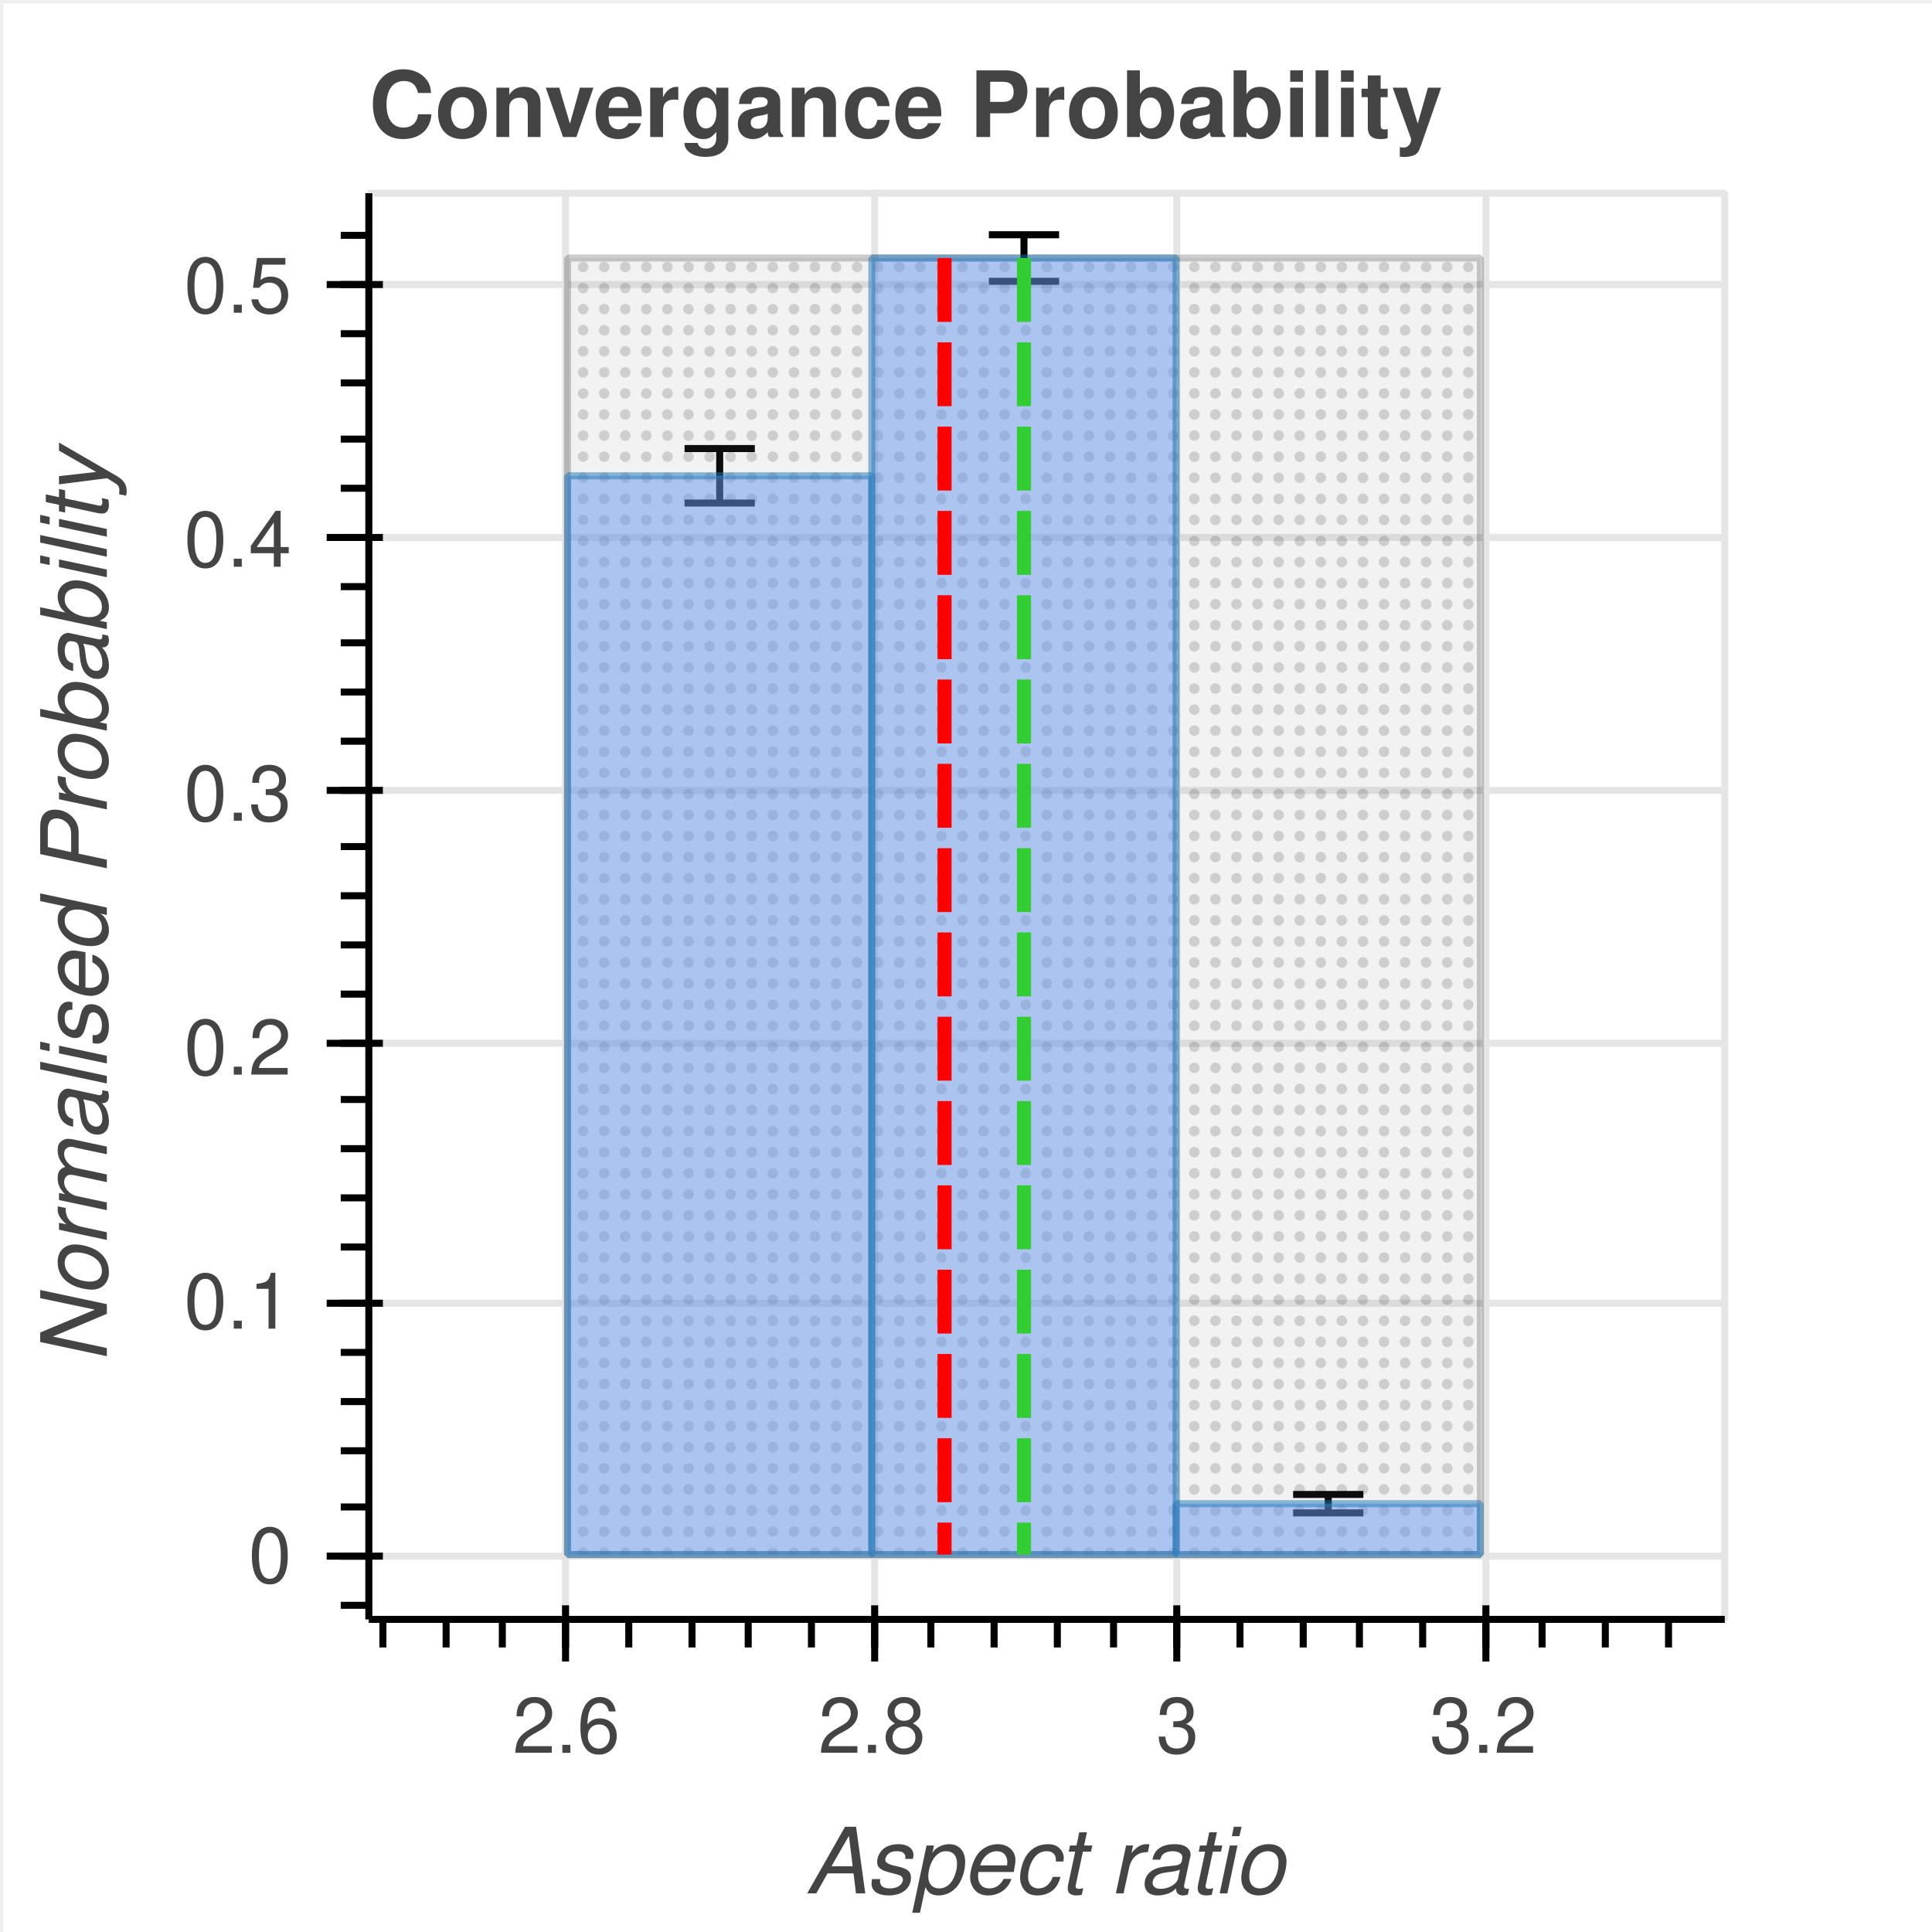
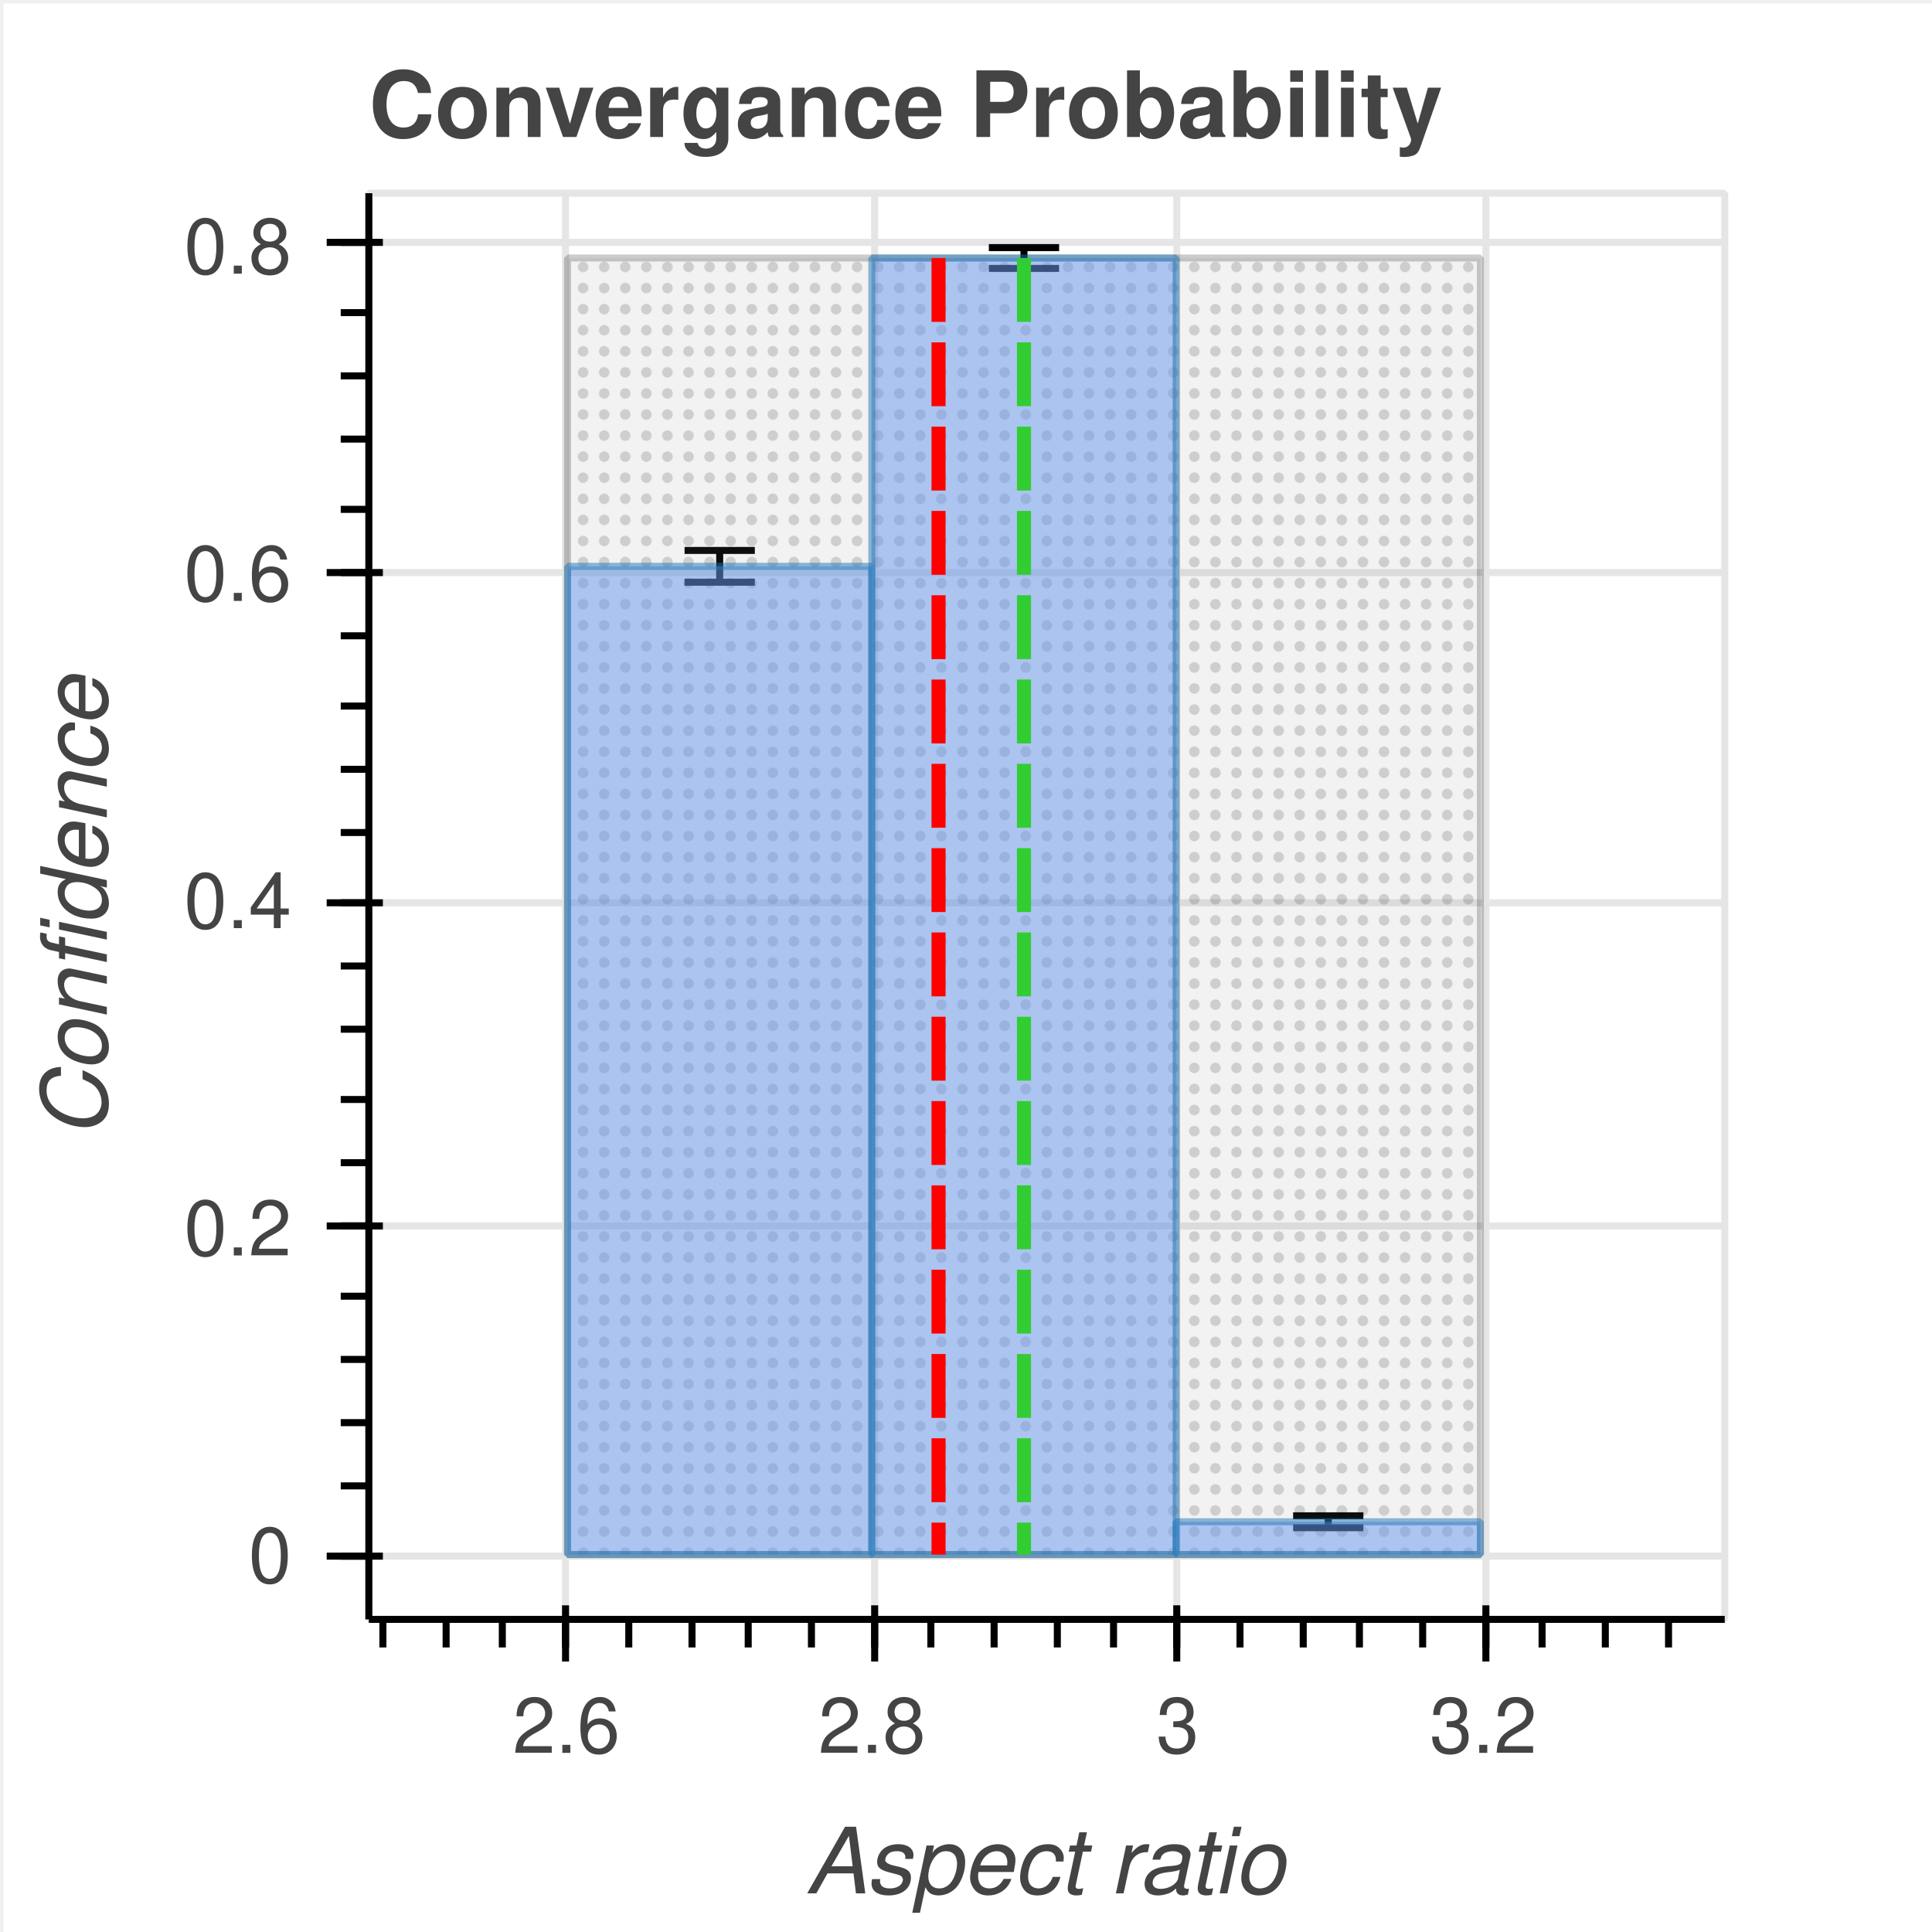
<svg xmlns="http://www.w3.org/2000/svg" version="1.1" width="275" height="275">
  <defs>
-     <clipPath id="laTVsbkPfVzE">
+     <clipPath id="gWTbVbXtnvXB">
      <path fill="none" stroke="none" d="M 52.5 27.5 L 245.5 27.5 L 245.5 230.5 L 52.5 230.5 L 52.5 27.5 Z" />
    </clipPath>
-     <clipPath id="gXgnuccBGGqM">
+     <clipPath id="QZWzJJRfLPBP">
      <path fill="none" stroke="none" d="M 52.5 27.5 L 245.5 27.5 L 245.5 230.5 L 52.5 230.5 L 52.5 27.5 Z" />
    </clipPath>
-     <clipPath id="HQqlUNKEyHbl">
+     <clipPath id="KqDGFLKnwAQr">
      <path fill="none" stroke="none" d="M 52.5 27.5 L 245.5 27.5 L 245.5 230.5 L 52.5 230.5 L 52.5 27.5 Z" />
    </clipPath>
-     <clipPath id="belxLxJxQmnw">
+     <clipPath id="huTrRsvDvaHs">
      <path fill="none" stroke="none" d="M 52.5 27.5 L 245.5 27.5 L 245.5 230.5 L 52.5 230.5 L 52.5 27.5 Z" />
    </clipPath>
-     <pattern id="DRHCqAQihqNh" width="3" height="3" patternUnits="userSpaceOnUse">
+     <pattern id="oyfHSwmKNWyF" width="3" height="3" patternUnits="userSpaceOnUse">
      <path fill="rgb(0,0,0)" stroke="none" paint-order="stroke" d="M 2.75 2 A 0.75 0.75 0 0 0 1.25 2 A 0.75 0.75 0 0 0 2.75 2" fill-opacity="0.149" />
    </pattern>
-     <clipPath id="ElIytuAWugkw">
+     <clipPath id="iODNmsNiCosS">
      <path fill="none" stroke="none" d="M 52.5 27.5 L 245.5 27.5 L 245.5 230.5 L 52.5 230.5 L 52.5 27.5 Z" />
    </clipPath>
-     <clipPath id="VsXNDxrGpNeX">
+     <clipPath id="JfLMTgaiofxH">
      <path fill="none" stroke="none" d="M 52.5 27.5 L 245.5 27.5 L 245.5 230.5 L 52.5 230.5 L 52.5 27.5 Z" />
    </clipPath>
-     <clipPath id="GrzoHDXXccJD">
+     <clipPath id="KZqKnNnBbRpL">
      <path fill="none" stroke="none" d="M 52.5 27.5 L 245.5 27.5 L 245.5 230.5 L 52.5 230.5 L 52.5 27.5 Z" />
    </clipPath>
-     <clipPath id="apwZUEJEviSq">
+     <clipPath id="wbGCAmyGSroo">
      <path fill="none" stroke="none" d="M 52.5 27.5 L 245.5 27.5 L 245.5 230.5 L 52.5 230.5 L 52.5 27.5 Z" />
    </clipPath>
  </defs>
  <path fill="rgb(255,255,255)" stroke="none" paint-order="stroke" d="M 0.5 0.5 L 275.5 0.5 L 275.5 275.5 L 0.5 275.5 L 0.5 0.5 Z" fill-opacity="1" />
  <rect fill="#FFFFFF" stroke="none" x="52" y="27" width="193" height="203" transform="matrix(1, 0, 0, 1, 0.5, 0.5)" />
  <path fill="rgb(255,255,255)" stroke="none" paint-order="stroke" d="M 52.5 27.5 L 245.5 27.5 L 245.5 230.5 L 52.5 230.5 L 52.5 27.5 Z" fill-opacity="1" />
  <path fill="none" stroke="rgb(229,229,229)" paint-order="fill" d="M 52.5 27.5 L 245.5 27.5 L 245.5 230.5 L 52.5 230.5 L 52.5 27.5 Z" stroke-opacity="1" stroke-linejoin="bevel" stroke-miterlimit="10" />
-   <path fill="none" stroke="rgb(229,229,229)" paint-order="fill" d="M 80.5 230.5 L 80.5 27.5 M 124.5 230.5 L 124.5 27.5 M 167.5 230.5 L 167.5 27.5 M 211.5 230.5 L 211.5 27.5" stroke-opacity="1" stroke-linejoin="bevel" stroke-miterlimit="10" clip-path="url(#laTVsbkPfVzE)" />
-   <path fill="none" stroke="rgb(229,229,229)" paint-order="fill" d="M 52.5 221.5 L 245.5 221.5 M 52.5 185.5 L 245.5 185.5 M 52.5 148.5 L 245.5 148.5 M 52.5 112.5 L 245.5 112.5 M 52.5 76.5 L 245.5 76.5 M 52.5 40.5 L 245.5 40.5" stroke-opacity="1" stroke-linejoin="bevel" stroke-miterlimit="10" clip-path="url(#gXgnuccBGGqM)" />
-   <path fill="none" stroke="rgb(0,0,0)" paint-order="fill" d="M 102.441 63.849 L 102.441 71.604" stroke-opacity="1" stroke-linejoin="bevel" stroke-miterlimit="10" clip-path="url(#HQqlUNKEyHbl)" />
-   <path fill="none" stroke="rgb(0,0,0)" paint-order="fill" d="M 145.752 33.414 L 145.752 40.041" stroke-opacity="1" stroke-linejoin="bevel" stroke-miterlimit="10" clip-path="url(#HQqlUNKEyHbl)" />
-   <path fill="none" stroke="rgb(0,0,0)" paint-order="fill" d="M 189.062 212.72 L 189.062 215.346" stroke-opacity="1" stroke-linejoin="bevel" stroke-miterlimit="10" clip-path="url(#HQqlUNKEyHbl)" />
-   <path fill="none" stroke="rgb(0,0,0)" paint-order="fill" d="M 97.441 63.849 L 107.441 63.849" stroke-opacity="1" stroke-linejoin="bevel" stroke-miterlimit="10" clip-path="url(#HQqlUNKEyHbl)" />
-   <path fill="none" stroke="rgb(0,0,0)" paint-order="fill" d="M 140.752 33.414 L 150.752 33.414" stroke-opacity="1" stroke-linejoin="bevel" stroke-miterlimit="10" clip-path="url(#HQqlUNKEyHbl)" />
-   <path fill="none" stroke="rgb(0,0,0)" paint-order="fill" d="M 184.062 212.72 L 194.062 212.72" stroke-opacity="1" stroke-linejoin="bevel" stroke-miterlimit="10" clip-path="url(#HQqlUNKEyHbl)" />
-   <path fill="none" stroke="rgb(0,0,0)" paint-order="fill" d="M 107.441 71.604 L 97.441 71.604" stroke-opacity="1" stroke-linejoin="bevel" stroke-miterlimit="10" clip-path="url(#HQqlUNKEyHbl)" />
-   <path fill="none" stroke="rgb(0,0,0)" paint-order="fill" d="M 150.752 40.041 L 140.752 40.041" stroke-opacity="1" stroke-linejoin="bevel" stroke-miterlimit="10" clip-path="url(#HQqlUNKEyHbl)" />
-   <path fill="none" stroke="rgb(0,0,0)" paint-order="fill" d="M 194.062 215.346 L 184.062 215.346" stroke-opacity="1" stroke-linejoin="bevel" stroke-miterlimit="10" clip-path="url(#HQqlUNKEyHbl)" />
-   <path fill="rgb(128,128,128)" stroke="none" paint-order="stroke" d="M 80.786 36.727 L 210.718 36.727 L 210.718 221.273 L 80.786 221.273 L 80.786 36.727 Z" fill-opacity="0.102" clip-path="url(#belxLxJxQmnw)" />
-   <path fill="url(#DRHCqAQihqNh)" stroke="rgb(0,0,0)" paint-order="fill" d="M 80.786 36.727 L 210.718 36.727 L 210.718 221.273 L 80.786 221.273 L 80.786 36.727 Z" clip-path="url(#belxLxJxQmnw)" stroke-opacity="0.2" stroke-linejoin="bevel" stroke-miterlimit="10" />
-   <path fill="rgb(100,149,237)" stroke="rgb(31,119,180)" paint-order="fill" d="M 80.786 67.726 L 124.096 67.726 L 124.096 221.273 L 80.786 221.273 L 80.786 67.726 Z" fill-opacity="0.502" clip-path="url(#ElIytuAWugkw)" stroke-opacity="0.502" stroke-linejoin="bevel" stroke-miterlimit="10" />
-   <path fill="rgb(100,149,237)" stroke="rgb(31,119,180)" paint-order="fill" d="M 124.096 36.727 L 167.407 36.727 L 167.407 221.273 L 124.096 221.273 L 124.096 36.727 Z" fill-opacity="0.502" clip-path="url(#ElIytuAWugkw)" stroke-opacity="0.502" stroke-linejoin="bevel" stroke-miterlimit="10" />
-   <path fill="rgb(100,149,237)" stroke="rgb(31,119,180)" paint-order="fill" d="M 167.407 214.033 L 210.718 214.033 L 210.718 221.273 L 167.407 221.273 L 167.407 214.033 Z" fill-opacity="0.502" clip-path="url(#ElIytuAWugkw)" stroke-opacity="0.502" stroke-linejoin="bevel" stroke-miterlimit="10" />
+   <path fill="none" stroke="rgb(229,229,229)" paint-order="fill" d="M 80.5 230.5 L 80.5 27.5 M 124.5 230.5 L 124.5 27.5 M 167.5 230.5 L 167.5 27.5 M 211.5 230.5 L 211.5 27.5" stroke-opacity="1" stroke-linejoin="bevel" stroke-miterlimit="10" clip-path="url(#gWTbVbXtnvXB)" />
+   <path fill="none" stroke="rgb(229,229,229)" paint-order="fill" d="M 52.5 221.5 L 245.5 221.5 M 52.5 174.5 L 245.5 174.5 M 52.5 128.5 L 245.5 128.5 M 52.5 81.5 L 245.5 81.5 M 52.5 34.5 L 245.5 34.5" stroke-opacity="1" stroke-linejoin="bevel" stroke-miterlimit="10" clip-path="url(#QZWzJJRfLPBP)" />
+   <path fill="none" stroke="rgb(0,0,0)" paint-order="fill" d="M 102.441 78.348 L 102.441 82.87" stroke-opacity="1" stroke-linejoin="bevel" stroke-miterlimit="10" clip-path="url(#KqDGFLKnwAQr)" />
+   <path fill="none" stroke="rgb(0,0,0)" paint-order="fill" d="M 145.752 35.247 L 145.752 38.208" stroke-opacity="1" stroke-linejoin="bevel" stroke-miterlimit="10" clip-path="url(#KqDGFLKnwAQr)" />
+   <path fill="none" stroke="rgb(0,0,0)" paint-order="fill" d="M 189.062 215.763 L 189.062 217.455" stroke-opacity="1" stroke-linejoin="bevel" stroke-miterlimit="10" clip-path="url(#KqDGFLKnwAQr)" />
+   <path fill="none" stroke="rgb(0,0,0)" paint-order="fill" d="M 97.441 78.348 L 107.441 78.348" stroke-opacity="1" stroke-linejoin="bevel" stroke-miterlimit="10" clip-path="url(#KqDGFLKnwAQr)" />
+   <path fill="none" stroke="rgb(0,0,0)" paint-order="fill" d="M 140.752 35.247 L 150.752 35.247" stroke-opacity="1" stroke-linejoin="bevel" stroke-miterlimit="10" clip-path="url(#KqDGFLKnwAQr)" />
+   <path fill="none" stroke="rgb(0,0,0)" paint-order="fill" d="M 184.062 215.763 L 194.062 215.763" stroke-opacity="1" stroke-linejoin="bevel" stroke-miterlimit="10" clip-path="url(#KqDGFLKnwAQr)" />
+   <path fill="none" stroke="rgb(0,0,0)" paint-order="fill" d="M 107.441 82.87 L 97.441 82.87" stroke-opacity="1" stroke-linejoin="bevel" stroke-miterlimit="10" clip-path="url(#KqDGFLKnwAQr)" />
+   <path fill="none" stroke="rgb(0,0,0)" paint-order="fill" d="M 150.752 38.208 L 140.752 38.208" stroke-opacity="1" stroke-linejoin="bevel" stroke-miterlimit="10" clip-path="url(#KqDGFLKnwAQr)" />
+   <path fill="none" stroke="rgb(0,0,0)" paint-order="fill" d="M 194.062 217.455 L 184.062 217.455" stroke-opacity="1" stroke-linejoin="bevel" stroke-miterlimit="10" clip-path="url(#KqDGFLKnwAQr)" />
+   <path fill="rgb(128,128,128)" stroke="none" paint-order="stroke" d="M 80.786 36.727 L 210.718 36.727 L 210.718 221.273 L 80.786 221.273 L 80.786 36.727 Z" fill-opacity="0.102" clip-path="url(#huTrRsvDvaHs)" />
+   <path fill="url(#oyfHSwmKNWyF)" stroke="rgb(0,0,0)" paint-order="fill" d="M 80.786 36.727 L 210.718 36.727 L 210.718 221.273 L 80.786 221.273 L 80.786 36.727 Z" clip-path="url(#huTrRsvDvaHs)" stroke-opacity="0.2" stroke-linejoin="bevel" stroke-miterlimit="10" />
+   <path fill="rgb(100,149,237)" stroke="rgb(31,119,180)" paint-order="fill" d="M 80.786 80.609 L 124.096 80.609 L 124.096 221.273 L 80.786 221.273 L 80.786 80.609 Z" fill-opacity="0.502" clip-path="url(#iODNmsNiCosS)" stroke-opacity="0.502" stroke-linejoin="bevel" stroke-miterlimit="10" />
+   <path fill="rgb(100,149,237)" stroke="rgb(31,119,180)" paint-order="fill" d="M 124.096 36.727 L 167.407 36.727 L 167.407 221.273 L 124.096 221.273 L 124.096 36.727 Z" fill-opacity="0.502" clip-path="url(#iODNmsNiCosS)" stroke-opacity="0.502" stroke-linejoin="bevel" stroke-miterlimit="10" />
+   <path fill="rgb(100,149,237)" stroke="rgb(31,119,180)" paint-order="fill" d="M 167.407 216.609 L 210.718 216.609 L 210.718 221.273 L 167.407 221.273 L 167.407 216.609 Z" fill-opacity="0.502" clip-path="url(#iODNmsNiCosS)" stroke-opacity="0.502" stroke-linejoin="bevel" stroke-miterlimit="10" />
  <path fill="none" stroke="rgb(0,0,0)" paint-order="fill" d="M 52.5 230.5 L 245.5 230.5" stroke-opacity="1" stroke-linejoin="bevel" stroke-miterlimit="10" />
  <path fill="none" stroke="rgb(0,0,0)" paint-order="fill" d="M 80.5 236.5 L 80.5 228.5 M 124.5 236.5 L 124.5 228.5 M 167.5 236.5 L 167.5 228.5 M 211.5 236.5 L 211.5 228.5" stroke-opacity="1" stroke-linejoin="bevel" stroke-miterlimit="10" />
  <path fill="none" stroke="rgb(0,0,0)" paint-order="fill" d="M 71.5 234.5 L 71.5 230.5 M 63.5 234.5 L 63.5 230.5 M 54.5 234.5 L 54.5 230.5 M 80.5 234.5 L 80.5 230.5 M 89.5 234.5 L 89.5 230.5 M 98.5 234.5 L 98.5 230.5 M 106.5 234.5 L 106.5 230.5 M 115.5 234.5 L 115.5 230.5 M 124.5 234.5 L 124.5 230.5 M 132.5 234.5 L 132.5 230.5 M 141.5 234.5 L 141.5 230.5 M 150.5 234.5 L 150.5 230.5 M 158.5 234.5 L 158.5 230.5 M 167.5 234.5 L 167.5 230.5 M 176.5 234.5 L 176.5 230.5 M 185.5 234.5 L 185.5 230.5 M 193.5 234.5 L 193.5 230.5 M 202.5 234.5 L 202.5 230.5 M 211.5 234.5 L 211.5 230.5 M 219.5 234.5 L 219.5 230.5 M 228.5 234.5 L 228.5 230.5 M 237.5 234.5 L 237.5 230.5" stroke-opacity="1" stroke-linejoin="bevel" stroke-miterlimit="10" />
  <text fill="rgb(68,68,68)" stroke="none" font-family="helvetica" font-size="11px" font-style="normal" font-weight="normal" text-decoration="normal" x="72.471" y="249" text-anchor="start" dominant-baseline="alphabetic" transform="matrix(1, 0, 0, 1, 0.5, 0.5)" fill-opacity="1">2.6</text>
  <text fill="none" stroke="rgb(0,0,0)" font-family="helvetica" font-size="11px" font-style="normal" font-weight="normal" text-decoration="normal" x="72.471" y="249" text-anchor="start" dominant-baseline="alphabetic" transform="matrix(1, 0, 0, 1, 0.5, 0.5)" stroke-opacity="0" stroke-linejoin="bevel" stroke-miterlimit="10">2.6</text>
  <text fill="rgb(68,68,68)" stroke="none" font-family="helvetica" font-size="11px" font-style="normal" font-weight="normal" text-decoration="normal" x="115.975" y="249" text-anchor="start" dominant-baseline="alphabetic" transform="matrix(1, 0, 0, 1, 0.5, 0.5)" fill-opacity="1">2.8</text>
  <text fill="none" stroke="rgb(0,0,0)" font-family="helvetica" font-size="11px" font-style="normal" font-weight="normal" text-decoration="normal" x="115.975" y="249" text-anchor="start" dominant-baseline="alphabetic" transform="matrix(1, 0, 0, 1, 0.5, 0.5)" stroke-opacity="0" stroke-linejoin="bevel" stroke-miterlimit="10">2.8</text>
  <text fill="rgb(68,68,68)" stroke="none" font-family="helvetica" font-size="11px" font-style="normal" font-weight="normal" text-decoration="normal" x="164.066" y="249" text-anchor="start" dominant-baseline="alphabetic" transform="matrix(1, 0, 0, 1, 0.5, 0.5)" fill-opacity="1">3</text>
  <text fill="none" stroke="rgb(0,0,0)" font-family="helvetica" font-size="11px" font-style="normal" font-weight="normal" text-decoration="normal" x="164.066" y="249" text-anchor="start" dominant-baseline="alphabetic" transform="matrix(1, 0, 0, 1, 0.5, 0.5)" stroke-opacity="0" stroke-linejoin="bevel" stroke-miterlimit="10">3</text>
  <text fill="rgb(68,68,68)" stroke="none" font-family="helvetica" font-size="11px" font-style="normal" font-weight="normal" text-decoration="normal" x="202.983" y="249" text-anchor="start" dominant-baseline="alphabetic" transform="matrix(1, 0, 0, 1, 0.5, 0.5)" fill-opacity="1">3.2</text>
  <text fill="none" stroke="rgb(0,0,0)" font-family="helvetica" font-size="11px" font-style="normal" font-weight="normal" text-decoration="normal" x="202.983" y="249" text-anchor="start" dominant-baseline="alphabetic" transform="matrix(1, 0, 0, 1, 0.5, 0.5)" stroke-opacity="0" stroke-linejoin="bevel" stroke-miterlimit="10">3.2</text>
  <text fill="rgb(68,68,68)" stroke="none" font-family="helvetica" font-size="13px" font-style="italic" font-weight="normal" text-decoration="normal" x="114.178" y="269" text-anchor="start" dominant-baseline="alphabetic" transform="matrix(1, 0, 0, 1, 0.5, 0.5)" fill-opacity="1">Aspect ratio</text>
  <text fill="none" stroke="rgb(0,0,0)" font-family="helvetica" font-size="13px" font-style="italic" font-weight="normal" text-decoration="normal" x="114.178" y="269" text-anchor="start" dominant-baseline="alphabetic" transform="matrix(1, 0, 0, 1, 0.5, 0.5)" stroke-opacity="0" stroke-linejoin="bevel" stroke-miterlimit="10">Aspect ratio</text>
  <path fill="none" stroke="rgb(0,0,0)" paint-order="fill" d="M 52.5 230.5 L 52.5 27.5" stroke-opacity="1" stroke-linejoin="bevel" stroke-miterlimit="10" />
-   <path fill="none" stroke="rgb(0,0,0)" paint-order="fill" d="M 46.5 221.5 L 54.5 221.5 M 46.5 185.5 L 54.5 185.5 M 46.5 148.5 L 54.5 148.5 M 46.5 112.5 L 54.5 112.5 M 46.5 76.5 L 54.5 76.5 M 46.5 40.5 L 54.5 40.5" stroke-opacity="1" stroke-linejoin="bevel" stroke-miterlimit="10" />
-   <path fill="none" stroke="rgb(0,0,0)" paint-order="fill" d="M 48.5 228.5 L 52.5 228.5 M 48.5 221.5 L 52.5 221.5 M 48.5 214.5 L 52.5 214.5 M 48.5 206.5 L 52.5 206.5 M 48.5 199.5 L 52.5 199.5 M 48.5 192.5 L 52.5 192.5 M 48.5 185.5 L 52.5 185.5 M 48.5 177.5 L 52.5 177.5 M 48.5 170.5 L 52.5 170.5 M 48.5 163.5 L 52.5 163.5 M 48.5 156.5 L 52.5 156.5 M 48.5 148.5 L 52.5 148.5 M 48.5 141.5 L 52.5 141.5 M 48.5 134.5 L 52.5 134.5 M 48.5 127.5 L 52.5 127.5 M 48.5 120.5 L 52.5 120.5 M 48.5 112.5 L 52.5 112.5 M 48.5 105.5 L 52.5 105.5 M 48.5 98.5 L 52.5 98.5 M 48.5 91.5 L 52.5 91.5 M 48.5 83.5 L 52.5 83.5 M 48.5 76.5 L 52.5 76.5 M 48.5 69.5 L 52.5 69.5 M 48.5 62.5 L 52.5 62.5 M 48.5 54.5 L 52.5 54.5 M 48.5 47.5 L 52.5 47.5 M 48.5 40.5 L 52.5 40.5 M 48.5 33.5 L 52.5 33.5" stroke-opacity="1" stroke-linejoin="bevel" stroke-miterlimit="10" />
+   <path fill="none" stroke="rgb(0,0,0)" paint-order="fill" d="M 46.5 221.5 L 54.5 221.5 M 46.5 174.5 L 54.5 174.5 M 46.5 128.5 L 54.5 128.5 M 46.5 81.5 L 54.5 81.5 M 46.5 34.5 L 54.5 34.5" stroke-opacity="1" stroke-linejoin="bevel" stroke-miterlimit="10" />
+   <path fill="none" stroke="rgb(0,0,0)" paint-order="fill" d="M 48.5 221.5 L 52.5 221.5 M 48.5 211.5 L 52.5 211.5 M 48.5 202.5 L 52.5 202.5 M 48.5 193.5 L 52.5 193.5 M 48.5 184.5 L 52.5 184.5 M 48.5 174.5 L 52.5 174.5 M 48.5 165.5 L 52.5 165.5 M 48.5 156.5 L 52.5 156.5 M 48.5 146.5 L 52.5 146.5 M 48.5 137.5 L 52.5 137.5 M 48.5 128.5 L 52.5 128.5 M 48.5 118.5 L 52.5 118.5 M 48.5 109.5 L 52.5 109.5 M 48.5 100.5 L 52.5 100.5 M 48.5 90.5 L 52.5 90.5 M 48.5 81.5 L 52.5 81.5 M 48.5 72.5 L 52.5 72.5 M 48.5 62.5 L 52.5 62.5 M 48.5 53.5 L 52.5 53.5 M 48.5 44.5 L 52.5 44.5 M 48.5 34.5 L 52.5 34.5" stroke-opacity="1" stroke-linejoin="bevel" stroke-miterlimit="10" />
  <text fill="rgb(68,68,68)" stroke="none" font-family="helvetica" font-size="11px" font-style="normal" font-weight="normal" text-decoration="normal" x="34.882" y="224.773" text-anchor="start" dominant-baseline="alphabetic" transform="matrix(1, 0, 0, 1, 0.5, 0.5)" fill-opacity="1">0</text>
  <text fill="none" stroke="rgb(0,0,0)" font-family="helvetica" font-size="11px" font-style="normal" font-weight="normal" text-decoration="normal" x="34.882" y="224.773" text-anchor="start" dominant-baseline="alphabetic" transform="matrix(1, 0, 0, 1, 0.5, 0.5)" stroke-opacity="0" stroke-linejoin="bevel" stroke-miterlimit="10">0</text>
-   <text fill="rgb(68,68,68)" stroke="none" font-family="helvetica" font-size="11px" font-style="normal" font-weight="normal" text-decoration="normal" x="25.708" y="188.62" text-anchor="start" dominant-baseline="alphabetic" transform="matrix(1, 0, 0, 1, 0.5, 0.5)" fill-opacity="1">0.1</text>
-   <text fill="none" stroke="rgb(0,0,0)" font-family="helvetica" font-size="11px" font-style="normal" font-weight="normal" text-decoration="normal" x="25.708" y="188.62" text-anchor="start" dominant-baseline="alphabetic" transform="matrix(1, 0, 0, 1, 0.5, 0.5)" stroke-opacity="0" stroke-linejoin="bevel" stroke-miterlimit="10">0.1</text>
-   <text fill="rgb(68,68,68)" stroke="none" font-family="helvetica" font-size="11px" font-style="normal" font-weight="normal" text-decoration="normal" x="25.708" y="152.467" text-anchor="start" dominant-baseline="alphabetic" transform="matrix(1, 0, 0, 1, 0.5, 0.5)" fill-opacity="1">0.2</text>
-   <text fill="none" stroke="rgb(0,0,0)" font-family="helvetica" font-size="11px" font-style="normal" font-weight="normal" text-decoration="normal" x="25.708" y="152.467" text-anchor="start" dominant-baseline="alphabetic" transform="matrix(1, 0, 0, 1, 0.5, 0.5)" stroke-opacity="0" stroke-linejoin="bevel" stroke-miterlimit="10">0.2</text>
-   <text fill="rgb(68,68,68)" stroke="none" font-family="helvetica" font-size="11px" font-style="normal" font-weight="normal" text-decoration="normal" x="25.708" y="116.314" text-anchor="start" dominant-baseline="alphabetic" transform="matrix(1, 0, 0, 1, 0.5, 0.5)" fill-opacity="1">0.3</text>
-   <text fill="none" stroke="rgb(0,0,0)" font-family="helvetica" font-size="11px" font-style="normal" font-weight="normal" text-decoration="normal" x="25.708" y="116.314" text-anchor="start" dominant-baseline="alphabetic" transform="matrix(1, 0, 0, 1, 0.5, 0.5)" stroke-opacity="0" stroke-linejoin="bevel" stroke-miterlimit="10">0.3</text>
-   <text fill="rgb(68,68,68)" stroke="none" font-family="helvetica" font-size="11px" font-style="normal" font-weight="normal" text-decoration="normal" x="25.708" y="80.162" text-anchor="start" dominant-baseline="alphabetic" transform="matrix(1, 0, 0, 1, 0.5, 0.5)" fill-opacity="1">0.4</text>
-   <text fill="none" stroke="rgb(0,0,0)" font-family="helvetica" font-size="11px" font-style="normal" font-weight="normal" text-decoration="normal" x="25.708" y="80.162" text-anchor="start" dominant-baseline="alphabetic" transform="matrix(1, 0, 0, 1, 0.5, 0.5)" stroke-opacity="0" stroke-linejoin="bevel" stroke-miterlimit="10">0.4</text>
-   <text fill="rgb(68,68,68)" stroke="none" font-family="helvetica" font-size="11px" font-style="normal" font-weight="normal" text-decoration="normal" x="25.708" y="44.009" text-anchor="start" dominant-baseline="alphabetic" transform="matrix(1, 0, 0, 1, 0.5, 0.5)" fill-opacity="1">0.5</text>
-   <text fill="none" stroke="rgb(0,0,0)" font-family="helvetica" font-size="11px" font-style="normal" font-weight="normal" text-decoration="normal" x="25.708" y="44.009" text-anchor="start" dominant-baseline="alphabetic" transform="matrix(1, 0, 0, 1, 0.5, 0.5)" stroke-opacity="0" stroke-linejoin="bevel" stroke-miterlimit="10">0.5</text>
-   <text fill="rgb(68,68,68)" stroke="none" font-family="helvetica" font-size="13px" font-style="italic" font-weight="normal" text-decoration="normal" x="-47.317" y="125.5" text-anchor="start" dominant-baseline="alphabetic" transform="matrix(6.123233995736766e-17, -1, 1, 6.123233995736766e-17, -110.2915, 146.7085)" fill-opacity="1">Normalised Probability</text>
-   <text fill="none" stroke="rgb(0,0,0)" font-family="helvetica" font-size="13px" font-style="italic" font-weight="normal" text-decoration="normal" x="-47.317" y="125.5" text-anchor="start" dominant-baseline="alphabetic" transform="matrix(6.123233995736766e-17, -1, 1, 6.123233995736766e-17, -110.2915, 146.7085)" stroke-opacity="0" stroke-linejoin="bevel" stroke-miterlimit="10">Normalised Probability</text>
-   <path fill="rgb(255,249,186)" stroke="rgb(255,0,0)" paint-order="fill" d="M 134.448 36.727 L 134.448 36.727 L 134.448 221.273 L 134.448 221.273 L 134.448 36.727 Z" fill-opacity="0.4" clip-path="url(#VsXNDxrGpNeX)" stroke-opacity="1" stroke-linejoin="bevel" stroke-miterlimit="10" stroke-width="2" stroke-dasharray="6" />
-   <path fill="rgb(255,249,186)" stroke="rgb(50,205,50)" paint-order="fill" d="M 145.752 36.727 L 145.752 36.727 L 145.752 221.273 L 145.752 221.273 L 145.752 36.727 Z" fill-opacity="0.4" clip-path="url(#GrzoHDXXccJD)" stroke-opacity="1" stroke-linejoin="bevel" stroke-miterlimit="10" stroke-width="2" stroke-dasharray="6" />
+   <text fill="rgb(68,68,68)" stroke="none" font-family="helvetica" font-size="11px" font-style="normal" font-weight="normal" text-decoration="normal" x="25.708" y="178.193" text-anchor="start" dominant-baseline="alphabetic" transform="matrix(1, 0, 0, 1, 0.5, 0.5)" fill-opacity="1">0.2</text>
+   <text fill="none" stroke="rgb(0,0,0)" font-family="helvetica" font-size="11px" font-style="normal" font-weight="normal" text-decoration="normal" x="25.708" y="178.193" text-anchor="start" dominant-baseline="alphabetic" transform="matrix(1, 0, 0, 1, 0.5, 0.5)" stroke-opacity="0" stroke-linejoin="bevel" stroke-miterlimit="10">0.2</text>
+   <text fill="rgb(68,68,68)" stroke="none" font-family="helvetica" font-size="11px" font-style="normal" font-weight="normal" text-decoration="normal" x="25.708" y="131.613" text-anchor="start" dominant-baseline="alphabetic" transform="matrix(1, 0, 0, 1, 0.5, 0.5)" fill-opacity="1">0.4</text>
+   <text fill="none" stroke="rgb(0,0,0)" font-family="helvetica" font-size="11px" font-style="normal" font-weight="normal" text-decoration="normal" x="25.708" y="131.613" text-anchor="start" dominant-baseline="alphabetic" transform="matrix(1, 0, 0, 1, 0.5, 0.5)" stroke-opacity="0" stroke-linejoin="bevel" stroke-miterlimit="10">0.4</text>
+   <text fill="rgb(68,68,68)" stroke="none" font-family="helvetica" font-size="11px" font-style="normal" font-weight="normal" text-decoration="normal" x="25.708" y="85.033" text-anchor="start" dominant-baseline="alphabetic" transform="matrix(1, 0, 0, 1, 0.5, 0.5)" fill-opacity="1">0.6</text>
+   <text fill="none" stroke="rgb(0,0,0)" font-family="helvetica" font-size="11px" font-style="normal" font-weight="normal" text-decoration="normal" x="25.708" y="85.033" text-anchor="start" dominant-baseline="alphabetic" transform="matrix(1, 0, 0, 1, 0.5, 0.5)" stroke-opacity="0" stroke-linejoin="bevel" stroke-miterlimit="10">0.6</text>
+   <text fill="rgb(68,68,68)" stroke="none" font-family="helvetica" font-size="11px" font-style="normal" font-weight="normal" text-decoration="normal" x="25.708" y="38.453" text-anchor="start" dominant-baseline="alphabetic" transform="matrix(1, 0, 0, 1, 0.5, 0.5)" fill-opacity="1">0.8</text>
+   <text fill="none" stroke="rgb(0,0,0)" font-family="helvetica" font-size="11px" font-style="normal" font-weight="normal" text-decoration="normal" x="25.708" y="38.453" text-anchor="start" dominant-baseline="alphabetic" transform="matrix(1, 0, 0, 1, 0.5, 0.5)" stroke-opacity="0" stroke-linejoin="bevel" stroke-miterlimit="10">0.8</text>
+   <text fill="rgb(68,68,68)" stroke="none" font-family="helvetica" font-size="13px" font-style="italic" font-weight="normal" text-decoration="normal" x="-15.176" y="125.5" text-anchor="start" dominant-baseline="alphabetic" transform="matrix(6.123233995736766e-17, -1, 1, 6.123233995736766e-17, -110.2915, 146.7085)" fill-opacity="1">Confidence</text>
+   <text fill="none" stroke="rgb(0,0,0)" font-family="helvetica" font-size="13px" font-style="italic" font-weight="normal" text-decoration="normal" x="-15.176" y="125.5" text-anchor="start" dominant-baseline="alphabetic" transform="matrix(6.123233995736766e-17, -1, 1, 6.123233995736766e-17, -110.2915, 146.7085)" stroke-opacity="0" stroke-linejoin="bevel" stroke-miterlimit="10">Confidence</text>
+   <path fill="rgb(255,249,186)" stroke="rgb(255,0,0)" paint-order="fill" d="M 133.592 36.727 L 133.592 36.727 L 133.592 221.273 L 133.592 221.273 L 133.592 36.727 Z" fill-opacity="0.4" clip-path="url(#JfLMTgaiofxH)" stroke-opacity="1" stroke-linejoin="bevel" stroke-miterlimit="10" stroke-width="2" stroke-dasharray="6" />
+   <path fill="rgb(255,249,186)" stroke="rgb(50,205,50)" paint-order="fill" d="M 145.752 36.727 L 145.752 36.727 L 145.752 221.273 L 145.752 221.273 L 145.752 36.727 Z" fill-opacity="0.4" clip-path="url(#KZqKnNnBbRpL)" stroke-opacity="1" stroke-linejoin="bevel" stroke-miterlimit="10" stroke-width="2" stroke-dasharray="6" />
  <text fill="rgb(68,68,68)" stroke="none" font-family="helvetica" font-size="13px" font-style="normal" font-weight="bold" text-decoration="normal" x="52" y="19" text-anchor="start" dominant-baseline="alphabetic" transform="matrix(1, 0, 0, 1, 0.5, 0.5)" fill-opacity="1">Convergance Probability</text>
  <text fill="none" stroke="rgb(0,0,0)" font-family="helvetica" font-size="13px" font-style="normal" font-weight="bold" text-decoration="normal" x="52" y="19" text-anchor="start" dominant-baseline="alphabetic" transform="matrix(1, 0, 0, 1, 0.5, 0.5)" stroke-opacity="0" stroke-miterlimit="10" stroke-dasharray="">Convergance Probability</text>
</svg>
